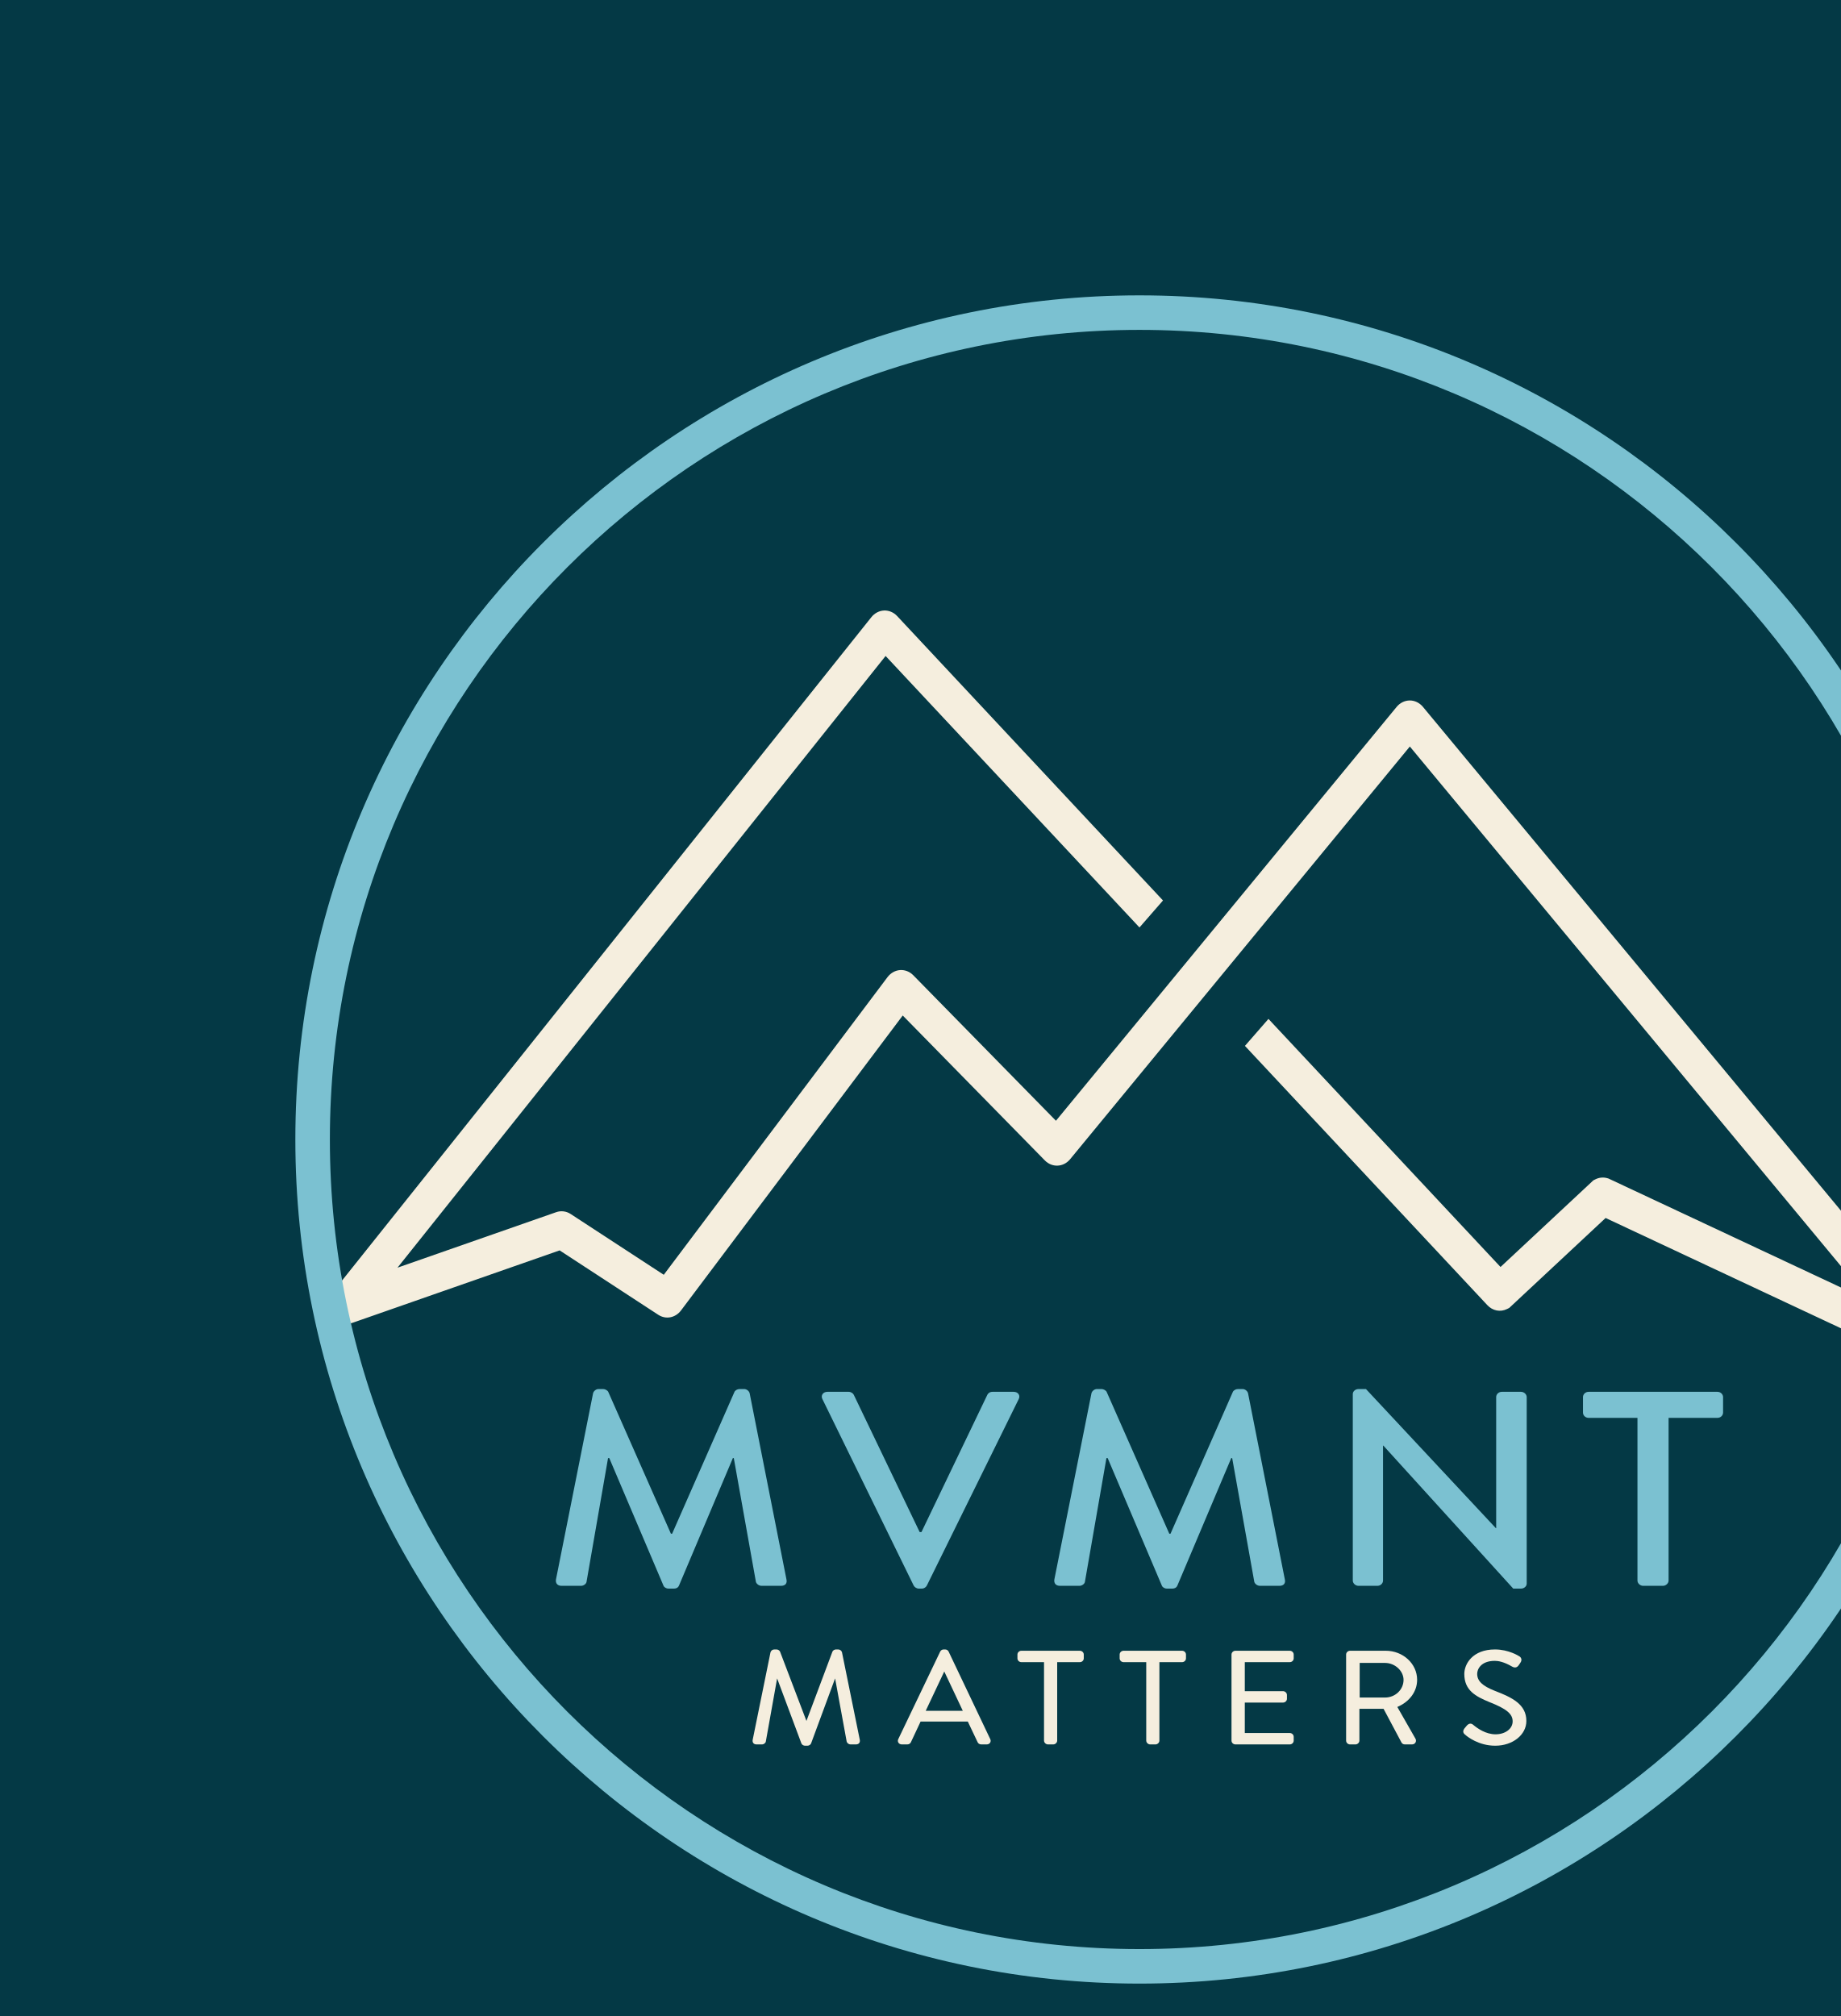
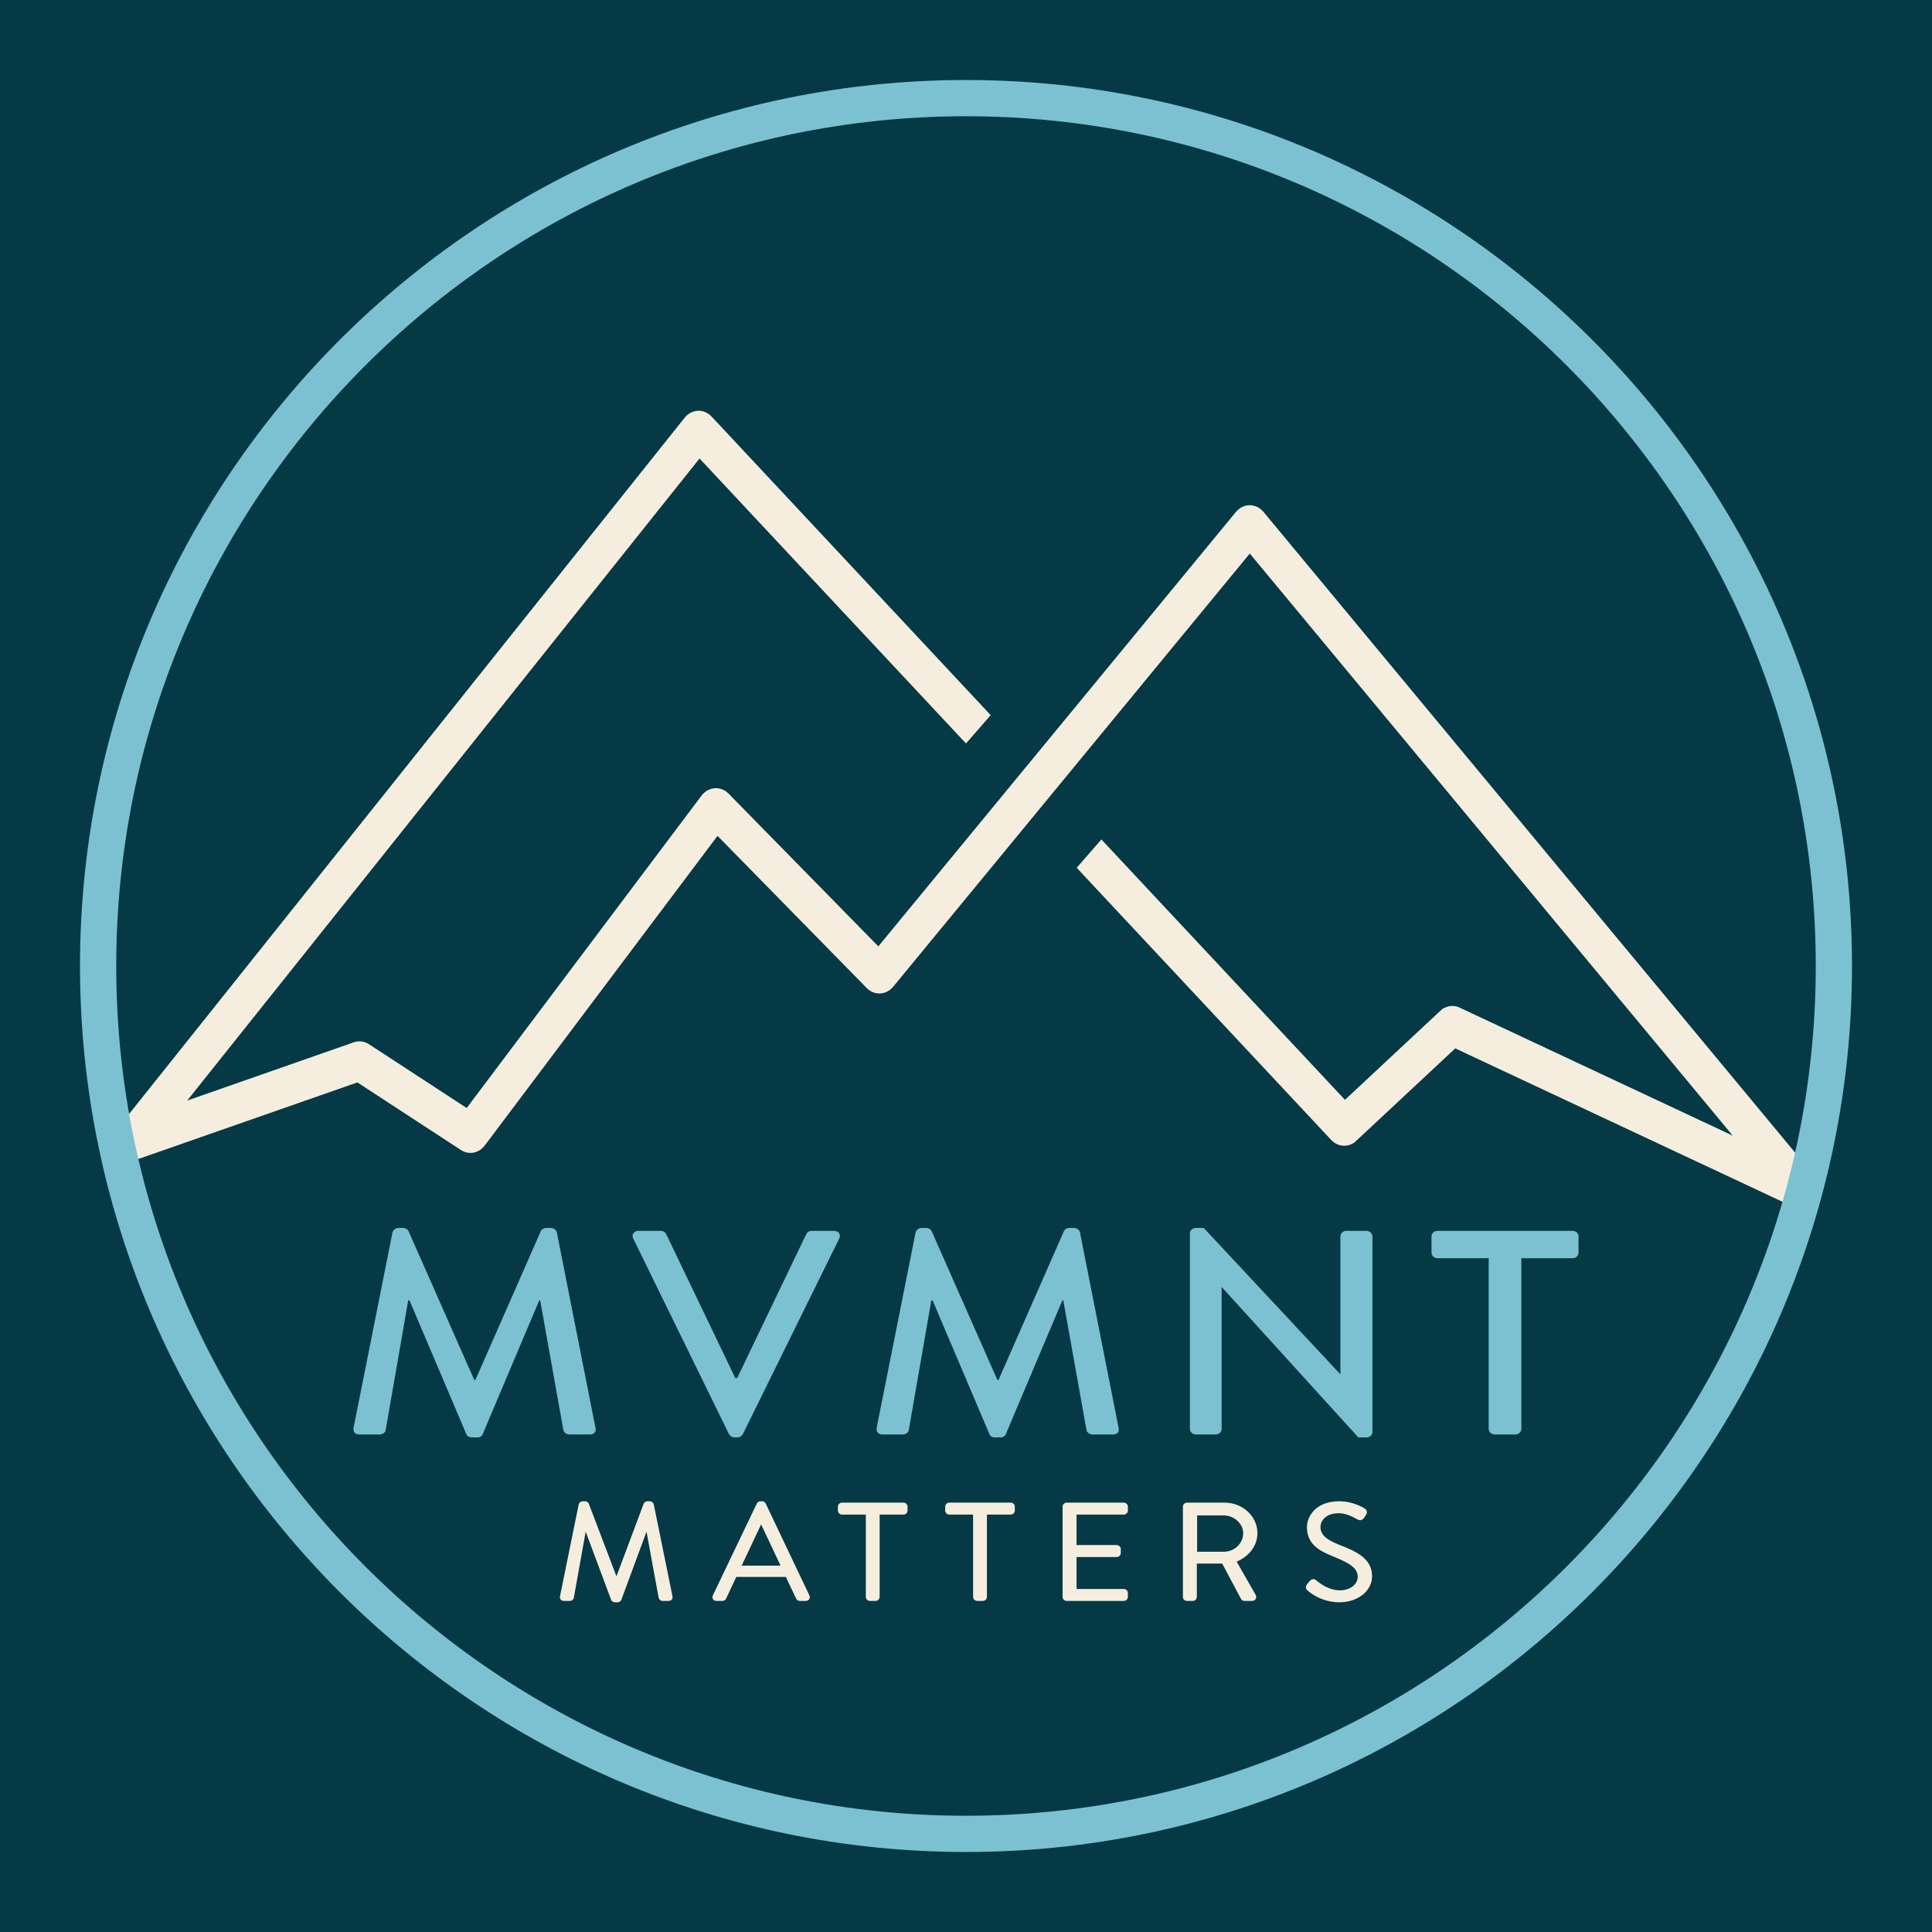
- <svg xmlns="http://www.w3.org/2000/svg" version="1.1" width="100%" height="100%" viewBox="100 100 420 460" preserveAspectRatio="xMinYMid meet">
+ <svg xmlns="http://www.w3.org/2000/svg" version="1.1" width="100%" height="100%" viewBox="150 150 420 420" preserveAspectRatio="xMinYMid meet">
  <defs>
    <clipPath id="clip_1">
      <path transform="matrix(1,0,0,-1,0,720)" d="M0 0H720V720H0Z" />
    </clipPath>
  </defs>
  <path transform="matrix(1,0,0,-1,0,720)" d="M0 0H720V720H0Z" fill="#043945" />
  <g clip-path="url(#clip_1)">
    <path transform="matrix(1,0,0,-1,540.7153,412.3816)" d="M0 0C-.335 0-.673 .046-1.008 .142L-1.283 .221-74.355 34.47-96.347 13.944-96.839 13.7C-98.371 12.938-100.139 13.285-101.344 14.585L-156.652 73.735-151.284 79.893-98.334 23.288-77.153 43.056-76.662 43.301C-75.829 43.715-74.883 43.806-73.998 43.558L-73.714 43.478-73.444 43.352-14.033 15.506-119.024 142.046-196.573 47.839C-198.094 46.034-200.666 45.927-202.305 47.599L-234.734 80.671-285.316 13.381C-286.601 11.672-288.786 11.251-290.511 12.378L-313.02 27.074-360.215 10.572C-361.96 9.963-363.871 10.73-364.864 12.437-365.856 14.143-365.702 16.397-364.489 17.917L-241.89 171.558C-241.155 172.48-240.098 173.035-238.991 173.081-237.885 173.123-236.793 172.661-235.998 171.803L-175.347 106.916-180.715 100.757-238.642 162.706-350.018 23.13-313.795 35.796C-312.697 36.179-311.498 36.028-310.506 35.38L-289.259 21.508-238.212 89.418C-237.499 90.364-236.458 90.953-235.353 91.035-234.248 91.118-233.146 90.687-232.328 89.855L-199.772 56.653-122.006 151.124C-121.247 152.022-120.177 152.542-119.069 152.553H-119.035C-117.939 152.553-116.875 152.054-116.11 151.18L-116.04 151.098 2.986 7.641C4.209 6.187 4.438 3.987 3.537 2.26 2.797 .841 1.43 0 0 0" fill="#f5eede" />
    <path transform="matrix(1,0,0,-1,226.8602,460.3918)" d="M0 0C-.137-.885 .341-1.455 1.298-1.455H5.737C6.284-1.455 6.898-1.012 6.967-.569L11.884 27.7H12.158L24.52-1.391C24.657-1.771 25.135-2.087 25.681-2.087H26.91C27.525-2.087 27.935-1.771 28.072-1.391L40.366 27.7H40.571L45.625-.569C45.761-1.012 46.308-1.455 46.923-1.455H51.362C52.318-1.455 52.796-.885 52.592 0L44.191 42.498C44.054 43.004 43.508 43.447 42.961 43.447H41.868C41.39 43.447 40.844 43.131 40.707 42.751L26.501 10.435H26.227L11.953 42.751C11.816 43.131 11.201 43.447 10.792 43.447H9.699C9.152 43.447 8.606 43.004 8.469 42.498ZM81.619-1.391C81.824-1.771 82.302-2.087 82.78-2.087H83.463C84.01-2.087 84.419-1.771 84.624-1.391L105.593 41.17C106.002 41.992 105.456 42.814 104.431 42.814H99.582C98.967 42.814 98.558 42.435 98.421 42.119L83.395 10.814H82.985L67.959 42.119C67.822 42.435 67.344 42.814 66.798 42.814H61.948C60.924 42.814 60.378 41.992 60.787 41.17ZM113.72 0C113.583-.885 114.061-1.455 115.018-1.455H119.457C120.004-1.455 120.618-1.012 120.687-.569L125.604 27.7H125.878L138.24-1.391C138.377-1.771 138.855-2.087 139.401-2.087H140.63C141.245-2.087 141.655-1.771 141.792-1.391L154.086 27.7H154.291L159.345-.569C159.481-1.012 160.028-1.455 160.643-1.455H165.082C166.038-1.455 166.516-.885 166.311 0L157.911 42.498C157.774 43.004 157.228 43.447 156.681 43.447H155.588C155.11 43.447 154.564 43.131 154.427 42.751L140.221 10.435H139.947L125.673 42.751C125.536 43.131 124.921 43.447 124.511 43.447H123.419C122.872 43.447 122.326 43.004 122.189 42.498ZM181.815-.253C181.815-.885 182.43-1.455 183.113-1.455H187.416C188.167-1.455 188.713-.885 188.713-.253V30.546H188.782L218.424-2.087H220.2C220.883-2.087 221.498-1.581 221.498-.949V41.613C221.498 42.245 220.883 42.814 220.2 42.814H215.829C215.077 42.814 214.531 42.245 214.531 41.613V11.7H214.463L184.82 43.447H183.113C182.43 43.447 181.815 42.941 181.815 42.309ZM246.769-.253C246.769-.885 247.383-1.455 248.066-1.455H252.574C253.257-1.455 253.872-.885 253.872-.253V36.87H265.005C265.756 36.87 266.303 37.439 266.303 38.071V41.613C266.303 42.245 265.756 42.814 265.005 42.814H235.635C234.884 42.814 234.338 42.245 234.338 41.613V38.071C234.338 37.439 234.884 36.87 235.635 36.87H246.769Z" fill="#7bc1d1" />
    <path transform="matrix(1,0,0,-1,359.9998,552.6077)" d="M0 0C-106.204 0-192.608 86.403-192.608 192.608-192.608 298.812-106.204 385.215 0 385.215 106.205 385.215 192.608 298.812 192.608 192.608 192.608 86.403 106.205 0 0 0M0 377.337C-101.86 377.337-184.73 294.468-184.73 192.608-184.73 90.748-101.86 7.878 0 7.878 101.86 7.878 184.73 90.748 184.73 192.608 184.73 294.468 101.86 377.337 0 377.337" fill="#7bc1d1" />
    <path transform="matrix(1,0,0,-1,316.453,476.8528)" d="M0 0C-.17 .321-.449 .49-.806 .49H-1.12C-1.477 .49-1.755 .32-1.931-.011L-11.486-19.965C-11.62-20.24-11.611-20.536-11.46-20.777-11.301-21.032-11.015-21.178-10.675-21.178H-9.418C-9.004-21.178-8.71-20.919-8.606-20.674L-6.394-15.959H4.375L6.612-20.664C6.721-20.919 7.015-21.178 7.429-21.178H8.687C9.027-21.178 9.314-21.032 9.473-20.776 9.623-20.535 9.632-20.239 9.499-19.968ZM3.234-13.506H-5.225L-.994-4.539C-.267-6.065 .453-7.598 1.172-9.131 1.857-10.591 2.543-12.051 3.234-13.506" fill="#f5eede" />
    <path transform="matrix(1,0,0,-1,346.3871,476.6594)" d="M0 0H-13.327C-13.825 0-14.231-.391-14.231-.87V-1.73C-14.231-2.211-13.825-2.602-13.327-2.602H-8.165V-20.5C-8.165-20.964-7.742-21.372-7.26-21.372H-6.066C-5.584-21.372-5.162-20.964-5.162-20.5V-2.602H0C.499-2.602 .904-2.211 .904-1.73V-.87C.904-.391 .499 0 0 0" fill="#f5eede" />
    <path transform="matrix(1,0,0,-1,292.119,477.0081)" d="M0 0C-.096 .368-.466 .646-.862 .646H-1.365C-1.722 .646-2.084 .412-2.188 .119L-8.109-15.666-14.119 .114C-14.225 .412-14.587 .646-14.944 .646H-15.447C-15.841 .646-16.211 .368-16.312-.017L-20.367-19.939C-20.454-20.329-20.339-20.578-20.227-20.718-20.116-20.857-19.9-21.023-19.501-21.023H-18.244C-17.836-21.023-17.43-20.708-17.376-20.355L-14.798-5.959-9.261-20.788C-9.149-21.105-8.745-21.319-8.437-21.319H-7.872C-7.564-21.319-7.16-21.105-7.049-20.792L-1.57-5.959 1.075-20.39C1.182-20.739 1.567-21.023 1.935-21.023H3.192C3.591-21.023 3.808-20.857 3.918-20.718 4.031-20.578 4.146-20.328 4.059-19.942Z" fill="#f5eede" />
    <path transform="matrix(1,0,0,-1,369.7093,476.6594)" d="M0 0H-13.327C-13.826 0-14.232-.391-14.232-.87V-1.73C-14.232-2.211-13.826-2.602-13.327-2.602H-8.165V-20.5C-8.165-20.964-7.743-21.372-7.261-21.372H-6.067C-5.585-21.372-5.162-20.964-5.162-20.5V-2.602H0C.498-2.602 .903-2.211 .903-1.73V-.87C.903-.391 .498 0 0 0" fill="#f5eede" />
    <path transform="matrix(1,0,0,-1,394.2884,476.6594)" d="M0 0H-12.384C-12.883 0-13.289-.391-13.289-.87V-20.5C-13.289-20.981-12.883-21.372-12.384-21.372H0C.498-21.372 .903-20.981 .903-20.5V-19.64C.903-19.161 .498-18.77 0-18.77H-10.255V-11.823H-1.54C-1.042-11.823-.637-11.433-.637-10.952V-10.092C-.637-9.629-1.059-9.222-1.54-9.222H-10.255V-2.602H0C.498-2.602 .903-2.211 .903-1.73V-.87C.903-.391 .498 0 0 0" fill="#f5eede" />
    <path transform="matrix(1,0,0,-1,441.1068,485.8142)" d="M0 0C-2.876 1.13-4.049 2.259-4.049 3.896-4.049 4.917-3.206 6.851-.019 6.851 .746 6.851 2.04 6.63 3.856 5.579L3.956 5.522C4.572 5.194 5.062 5.313 5.449 5.883 5.516 5.976 5.581 6.076 5.646 6.176 5.706 6.269 5.767 6.361 5.831 6.453 6.078 6.821 6.066 7.128 6.013 7.321 5.93 7.622 5.704 7.822 5.558 7.888 5.461 7.952 3.149 9.452 .014 9.452-5.124 9.452-6.988 6.111-6.988 3.866-6.988 .106-4.398-1.267-1.262-2.558 2.655-4.1 4.044-5.251 4.044-6.958 4.044-8.642 2.365-9.911 .139-9.911-2.063-9.911-3.976-8.574-4.92-7.777L-4.979-7.727C-5.491-7.313-6.005-7.417-6.504-8.029-6.586-8.123-6.668-8.223-6.75-8.324-6.825-8.416-6.9-8.508-6.999-8.625-7.523-9.408-7.013-9.826-6.768-10.027L-6.556-9.804-6.758-10.035C-6.283-10.449-3.724-12.513 .076-12.513 4.056-12.513 7.172-10.034 7.172-6.869 7.172-3.066 3.923-1.508 0 0" fill="#f5eede" />
    <path transform="matrix(1,0,0,-1,423.3539,483.2825)" d="M0 0C0 3.652-3.211 6.623-7.158 6.623H-15.3C-15.798 6.623-16.203 6.232-16.203 5.753V-13.877C-16.203-14.358-15.798-14.749-15.3-14.749H-14.073C-13.592-14.749-13.17-14.341-13.17-13.877V-6.624H-7.657L-3.563-14.32C-3.419-14.588-3.13-14.749-2.79-14.749H-1.187C-.83-14.749-.534-14.591-.374-14.315-.218-14.046-.223-13.715-.386-13.429L-4.518-6.203C-1.721-5.018 0-2.669 0 0M-3.097-.03C-3.097-2.248-4.989-4.052-7.315-4.052H-13.107V3.844H-7.315C-5.068 3.844-3.097 2.034-3.097-.03" fill="#f5eede" />
  </g>
</svg>
